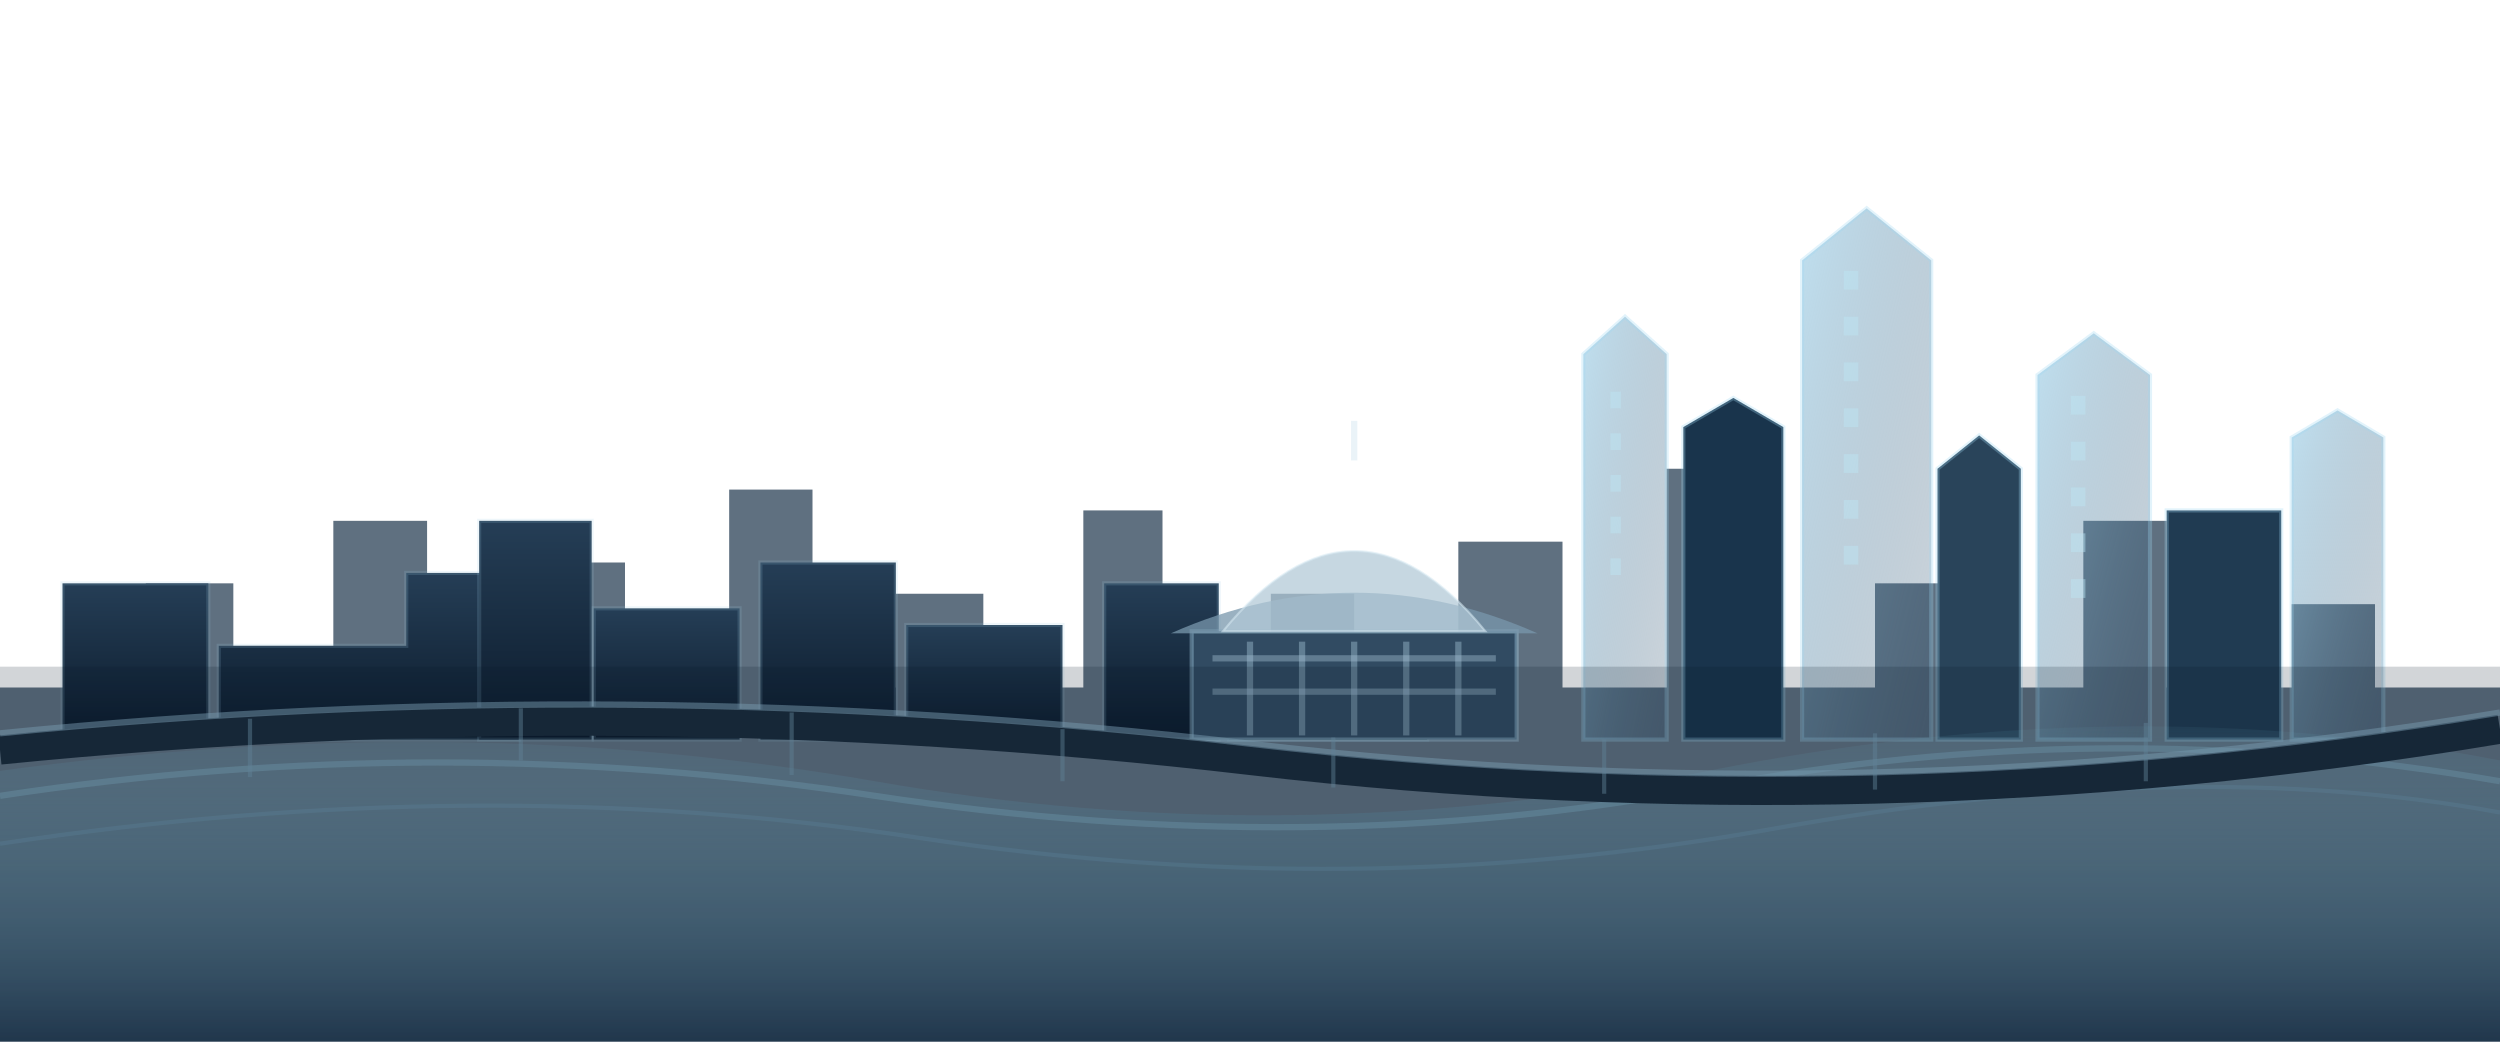
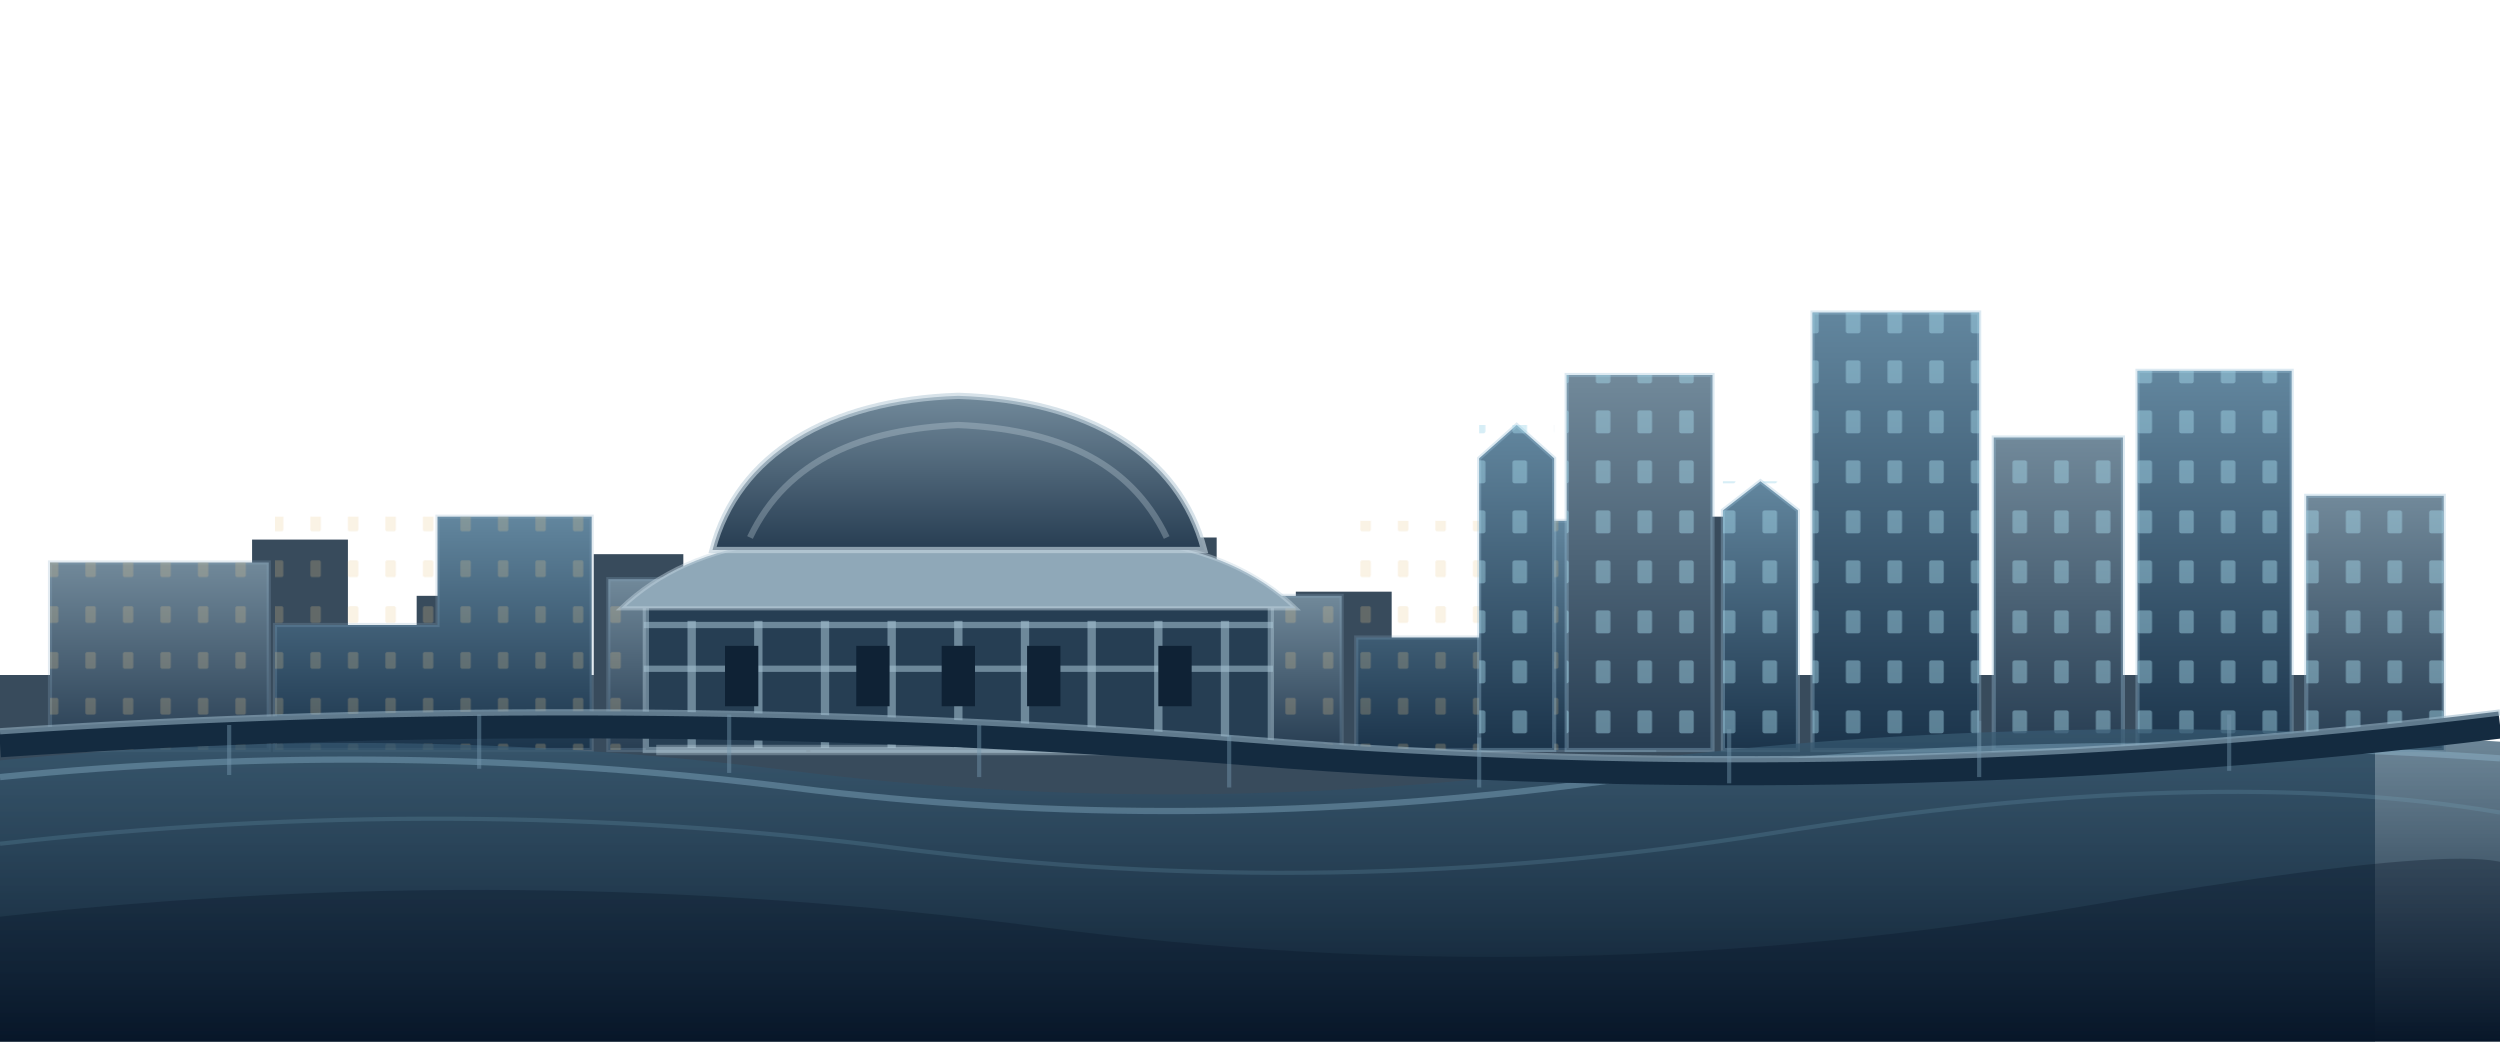
<svg xmlns="http://www.w3.org/2000/svg" viewBox="0 0 1200 500" preserveAspectRatio="xMidYMax slice">
  <defs>
-     <linearGradient id="river" x1="0" y1="0" x2="0" y2="1">
-       <stop stop-color="#7dc5dc" stop-opacity=".08" />
-       <stop offset="1" stop-color="#102a43" stop-opacity=".72" />
+     <linearGradient id="far" x2="0" y2="1">
+       <stop stop-color="#49647a" />
+       <stop offset="1" stop-color="#1b3045" />
    </linearGradient>
-     <linearGradient id="glass" x1="0" y1="0" x2="1" y2="1">
-       <stop stop-color="#91c9e5" stop-opacity=".58" />
-       <stop offset="1" stop-color="#244563" stop-opacity=".22" />
+     <linearGradient id="stone" x2="0" y2="1">
+       <stop stop-color="#71899a" />
+       <stop offset="1" stop-color="#273d52" />
    </linearGradient>
-     <linearGradient id="stone" x1="0" y1="0" x2="0" y2="1">
-       <stop stop-color="#253e56" />
-       <stop offset="1" stop-color="#0b1a2b" />
+     <linearGradient id="glass" x2="0" y2="1">
+       <stop stop-color="#62869e" />
+       <stop offset="1" stop-color="#1b344b" />
    </linearGradient>
+     <linearGradient id="water" x2="0" y2="1">
+       <stop stop-color="#385b73" stop-opacity=".72" />
+       <stop offset="1" stop-color="#08182a" />
+     </linearGradient>
+     <pattern id="windows" width="18" height="22" patternUnits="userSpaceOnUse">
+       <rect x="5" y="5" width="5" height="8" rx=".8" fill="#e9c98e" opacity=".28" />
+     </pattern>
+     <pattern id="glassWindows" width="20" height="24" patternUnits="userSpaceOnUse">
+       <rect x="6" y="5" width="7" height="11" rx="1" fill="#a7d9ec" opacity=".45" />
+     </pattern>
  </defs>
-   <path d="M0 330 70 330 70 280 112 280 112 310 160 310 160 250 205 250 205 315 258 315 258 270 300 270 300 330 350 330 350 235 390 235 390 330 430 330 430 285 472 285 472 330 520 330 520 245 558 245 558 330 610 330 610 285 650 285 650 330 700 330 700 260 750 260 750 330 800 330 800 225 850 225 850 330 900 330 900 280 940 280 940 330 1000 330 1000 250 1040 250 1040 330 1100 330 1100 290 1140 290 1140 330 1200 330 1200 500 0 500Z" fill="#1b334a" opacity=".7" />
-   <g fill="url(#stone)" stroke="#9cc9e3" stroke-opacity=".17" stroke-width="2">
-     <path d="M30 355V280h70v75z" />
-     <path d="M105 355V310h90v-35h54v80z" />
-     <path d="M230 355V250h54v105z" />
-     <path d="M285 355V292h70v63z" />
-     <path d="M365 355V270h65v85z" />
-     <path d="M435 355V300h75v55z" />
-     <path d="M530 355V280h55v75z" />
-     <path d="M590 355V315h95v40z" />
+   <path d="M0 324h55v-46h38v46h28v-65h46v65h33v-38h45v38h40v-58h43v58h42v-75h45v75h35v-44h40v44h44v-66h50v66h38v-40h46v40h46v-56h48v56h43v-76h46v76h39v-48h43v48h39v-65h42v65h39v-42h42v42h45v176H0Z" fill="#152b40" opacity=".85" />
+   <g stroke="#8caec4" stroke-opacity=".24" stroke-width="2">
+     <path d="M24 360V270h105v90Z" fill="url(#stone)" />
+     <path d="M132 360V300h78v-52h74v112Z" fill="url(#glass)" />
+     <path d="M292 360V278h94v82Z" fill="url(#stone)" />
+     <path d="M390 360V300h75v-42h74v102Z" fill="url(#glass)" />
+     <path d="M548 360V286h96v74Z" fill="url(#stone)" />
+     <path d="M651 360V306h76v-56h67v110Z" fill="url(#glass)" />
  </g>
-   <g transform="translate(650 250)">
-     <path d="M-78 105V53h156v52z" fill="#314b62" stroke="#a8d3e8" stroke-opacity=".38" stroke-width="2" />
-     <path d="M-88 54Q0 15 88 54Z" fill="#7897ac" fill-opacity=".75" />
-     <path d="M-63 53Q0-24 63 53Z" fill="#b1c8d6" fill-opacity=".72" stroke="#d7e8f1" stroke-opacity=".55" />
-     <path d="M0-29V-48" stroke="#e2eef5" stroke-opacity=".7" stroke-width="3" />
-     <path d="M-68 66H68M-68 82H68" stroke="#b8d5e5" stroke-opacity=".35" stroke-width="3" />
-     <g stroke="#a6c4d7" stroke-opacity=".42" stroke-width="3">
-       <path d="M-50 58V103M-25 58V103M0 58V103M25 58V103M50 58V103" />
+   <g fill="url(#windows)" opacity=".85">
+     <path d="M24 270h105v90H24z" />
+     <path d="M132 248h152v112H132z" />
+     <path d="M292 278h94v82h-94z" />
+     <path d="M390 258h149v102H390z" />
+     <path d="M548 286h96v74h-96z" />
+     <path d="M651 250h143v110H651z" />
+   </g>
+   <g transform="translate(460 210)">
+     <path d="M-150 150V82Q-150 72-138 72H138Q150 72 150 82V150Z" fill="#263e53" stroke="#a5bfce" stroke-opacity=".52" stroke-width="3" />
+     <path d="M-162 82Q-135 56-90 50H90Q135 56 162 82Z" fill="#8fa8b8" stroke="#c6d8e2" stroke-opacity=".45" stroke-width="2" />
+     <path d="M-118 54C-106 8-62-18 0-20C62-18 106 8 118 54Z" fill="url(#stone)" stroke="#c2d3de" stroke-opacity=".65" stroke-width="3" />
+     <path d="M-100 48C-82 10-45-4 0-6C45-4 82 10 100 48" fill="none" stroke="#d8e4eb" stroke-opacity=".28" stroke-width="3" />
+     <path d="M-151 90H151M-151 111H151" stroke="#a8c4d5" stroke-opacity=".55" stroke-width="3" />
+     <g stroke="#a8c4d5" stroke-opacity=".55" stroke-width="4">
+       <path d="M-128 88v61M-96 88v61M-64 88v61M-32 88v61M0 88v61M32 88v61M64 88v61M96 88v61M128 88v61" />
+     </g>
+     <path d="M-145 150H145" stroke="#c0d4df" stroke-opacity=".35" stroke-width="5" />
+     <g fill="#0f2235">
+       <path d="M-112 100h16v29h-16zM-49 100h16v29h-16zM-8 100H8v29H-8zM33 100h16v29H33zM96 100h16v29H96z" />
    </g>
  </g>
-   <g stroke="#9ed7f1" stroke-opacity=".3" stroke-width="2">
-     <path d="M760 355V170l20-18 20 18v185z" fill="url(#glass)" />
-     <path d="M808 355V205l24-14 24 14v150z" fill="#19344c" />
-     <path d="M865 355V125l31-25 31 25v230z" fill="url(#glass)" />
-     <path d="M930 355V225l20-16 20 16v130z" fill="#29445a" />
-     <path d="M978 355V180l27-20 27 20v175z" fill="url(#glass)" />
-     <path d="M1040 355V245h55v110z" fill="#203b52" />
-     <path d="M1100 355V210l22-13 22 13v145z" fill="url(#glass)" />
+   <g stroke="#9dc3d9" stroke-opacity=".34" stroke-width="2">
+     <path d="M710 360V220l18-16 18 16v140Z" fill="url(#glass)" />
+     <path d="M752 360V180h70v180Z" fill="url(#stone)" />
+     <path d="M827 360V245l18-14 18 14v115Z" fill="url(#glass)" />
+     <path d="M870 360V150h80v210Z" fill="url(#glass)" />
+     <path d="M957 360V210h62v150Z" fill="url(#stone)" />
+     <path d="M1026 360V178h74v182Z" fill="url(#glass)" />
+     <path d="M1107 360V238h66v122Z" fill="url(#stone)" />
  </g>
-   <g fill="#bce8f6" opacity=".42">
-     <path d="M773 188h5v8h-5zm0 20h5v8h-5zm0 20h5v8h-5zm0 20h5v8h-5zm0 20h5v8h-5z" />
-     <path d="M885 130h7v9h-7zm0 22h7v9h-7zm0 22h7v9h-7zm0 22h7v9h-7zm0 22h7v9h-7zm0 22h7v9h-7zm0 22h7v9h-7z" />
-     <path d="M994 190h7v9h-7zm0 22h7v9h-7zm0 22h7v9h-7zm0 22h7v9h-7zm0 22h7v9h-7z" />
+   <g fill="url(#glassWindows)">
+     <path d="M710 204h36v156h-36z" />
+     <path d="M752 180h70v180h-70z" />
+     <path d="M827 231h36v129h-36z" />
+     <path d="M870 150h80v210h-80z" />
+     <path d="M957 210h62v150h-62z" />
+     <path d="M1026 178h74v182h-74z" />
+     <path d="M1107 238h66v122h-66z" />
  </g>
-   <path d="M0 370Q220 340 420 375T820 370T1200 365V500H0Z" fill="url(#river)" />
-   <path d="M0 382Q210 350 420 382T820 378T1200 375" fill="none" stroke="#9ad7ee" stroke-opacity=".25" stroke-width="3" />
-   <path d="M0 405Q230 370 440 402T850 398T1200 390" fill="none" stroke="#83c7e4" stroke-opacity=".14" stroke-width="2" />
-   <path d="M0 360Q300 330 600 365T1200 350" fill="none" stroke="#1a2b3b" stroke-width="14" />
-   <path d="M0 352Q300 322 600 357T1200 342" fill="none" stroke="#8eb4ca" stroke-opacity=".5" stroke-width="3" />
-   <g stroke="#7599b0" stroke-opacity=".45" stroke-width="2">
-     <path d="M120 345v28M250 340v25M380 342v30M510 350v25M640 354v24M770 355v26M900 352v27M1030 347v28" />
+   <path d="M0 365Q190 346 380 370T770 367T1200 356V500H0Z" fill="url(#water)" />
+   <path d="M0 373Q190 354 380 378T770 375T1200 364" fill="none" stroke="#9dc9df" stroke-opacity=".34" stroke-width="3" />
+   <path d="M0 405Q220 380 430 407T850 400T1200 390" fill="none" stroke="#80b8d2" stroke-opacity=".18" stroke-width="2" />
+   <path d="M0 357Q300 337 600 361T1200 348" fill="none" stroke="#142b40" stroke-width="13" />
+   <path d="M0 351Q300 331 600 355T1200 342" fill="none" stroke="#9bb8ca" stroke-opacity=".56" stroke-width="3" />
+   <g stroke="#7598ad" stroke-opacity=".45" stroke-width="2">
+     <path d="M110 348v24M230 343v26M350 343v28M470 348v25M590 353v25M710 354v24M830 350v26M950 346v27M1070 343v27" />
  </g>
-   <path d="M0 320H1200V500H0Z" fill="#071425" opacity=".18" />
+   <path d="M0 440Q250 412 500 445T1000 435T1200 430V500H0Z" fill="#071426" opacity=".32" />
</svg>
